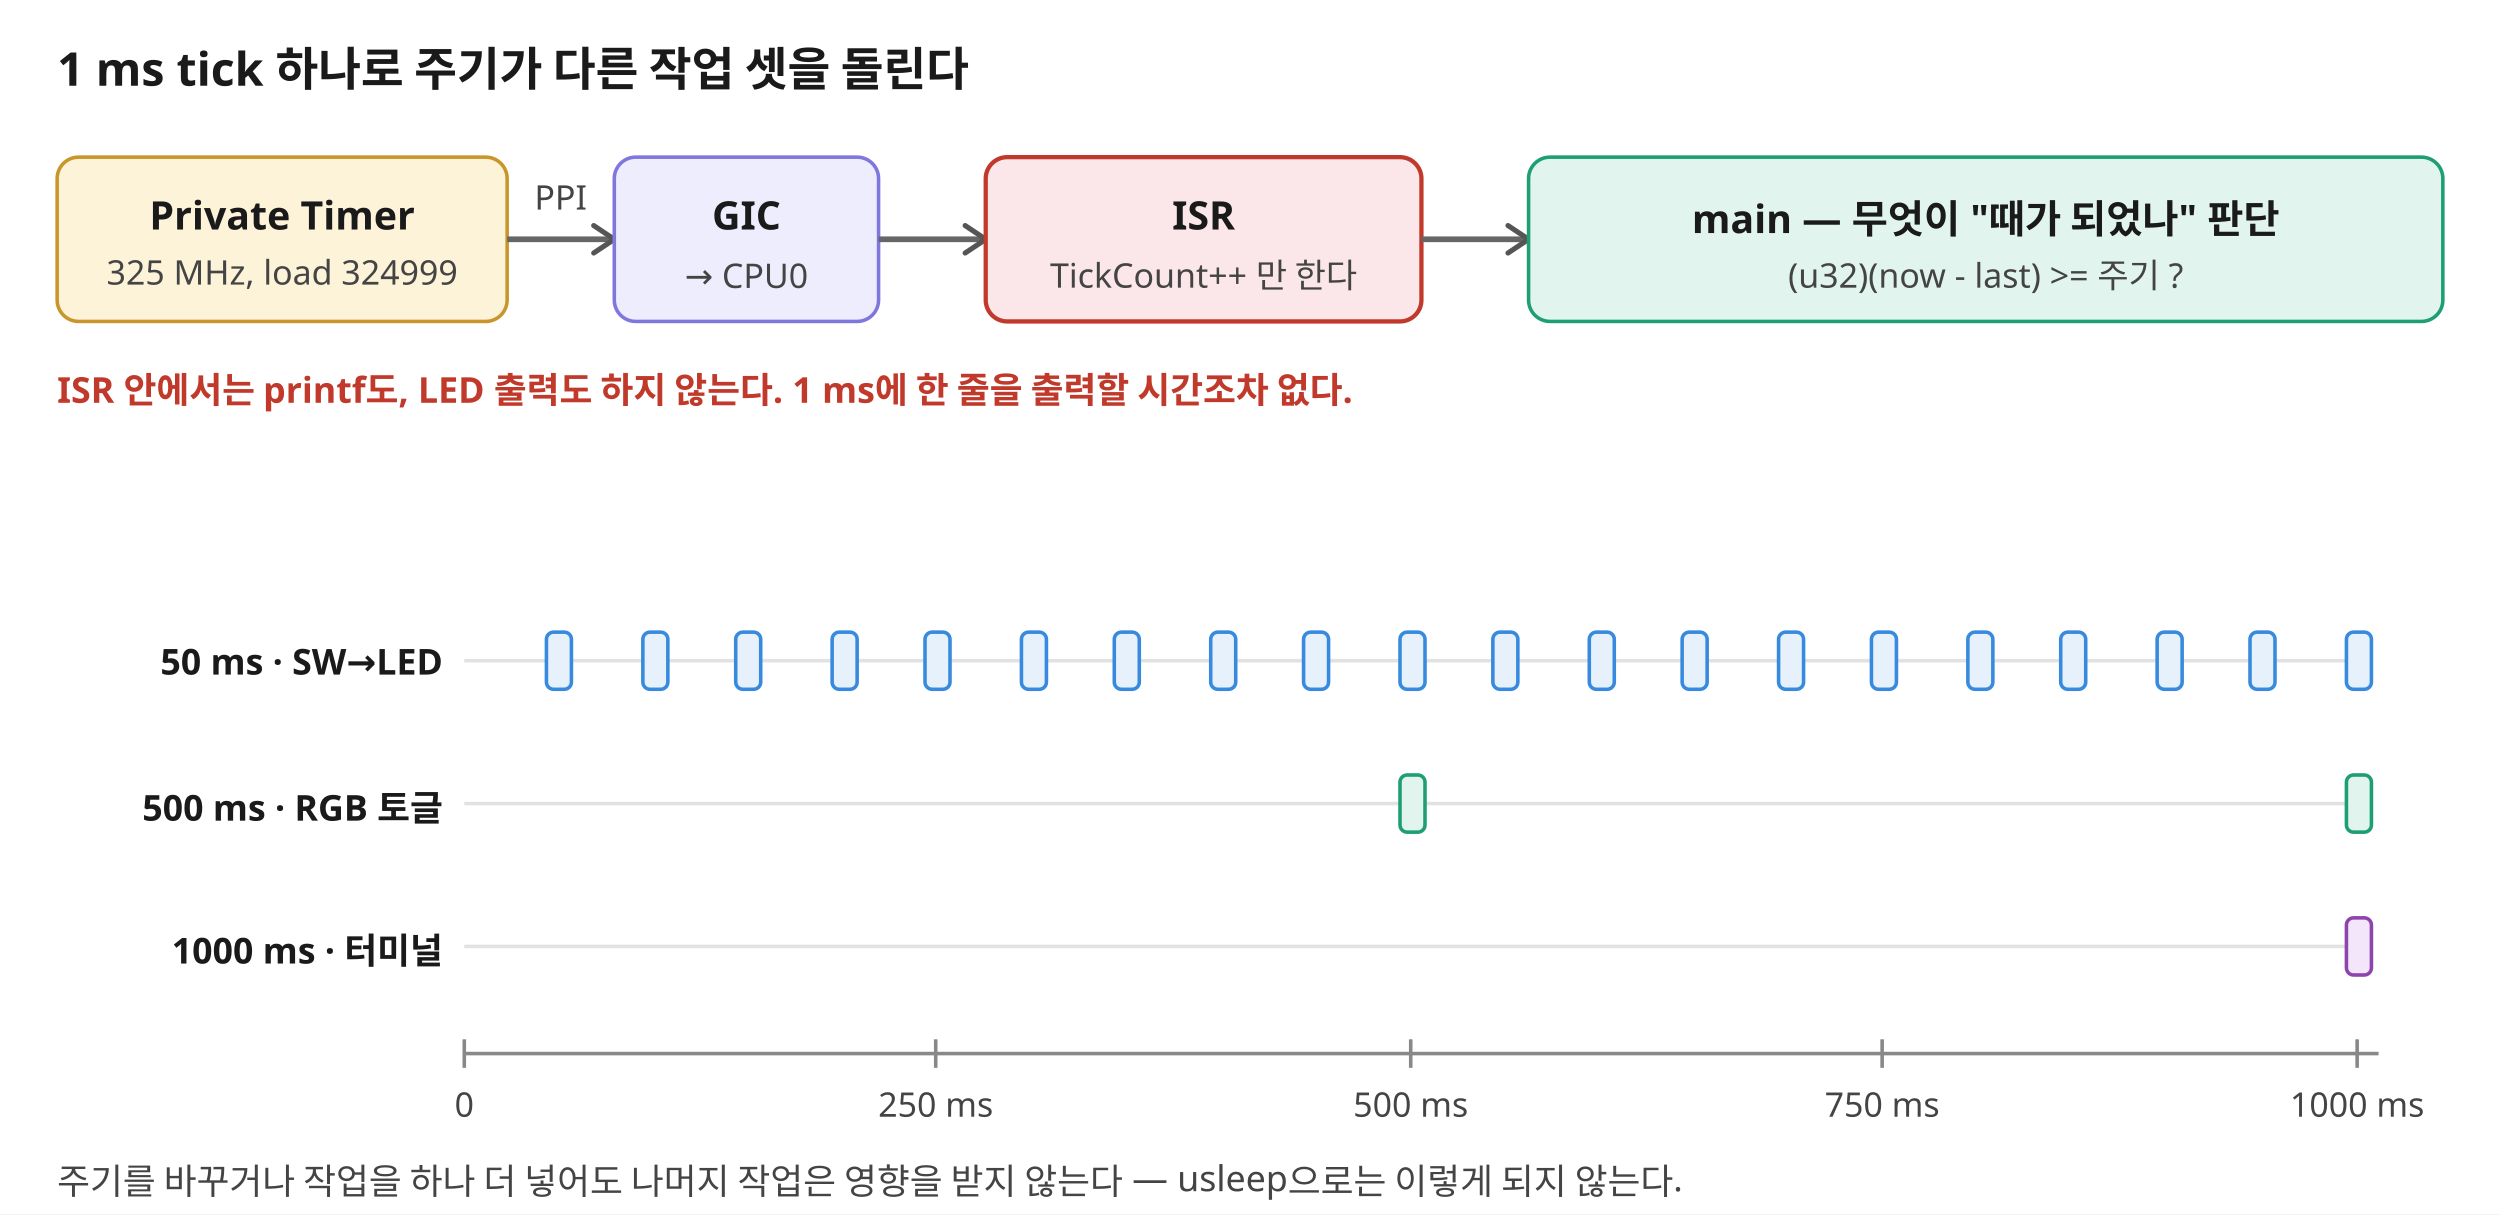
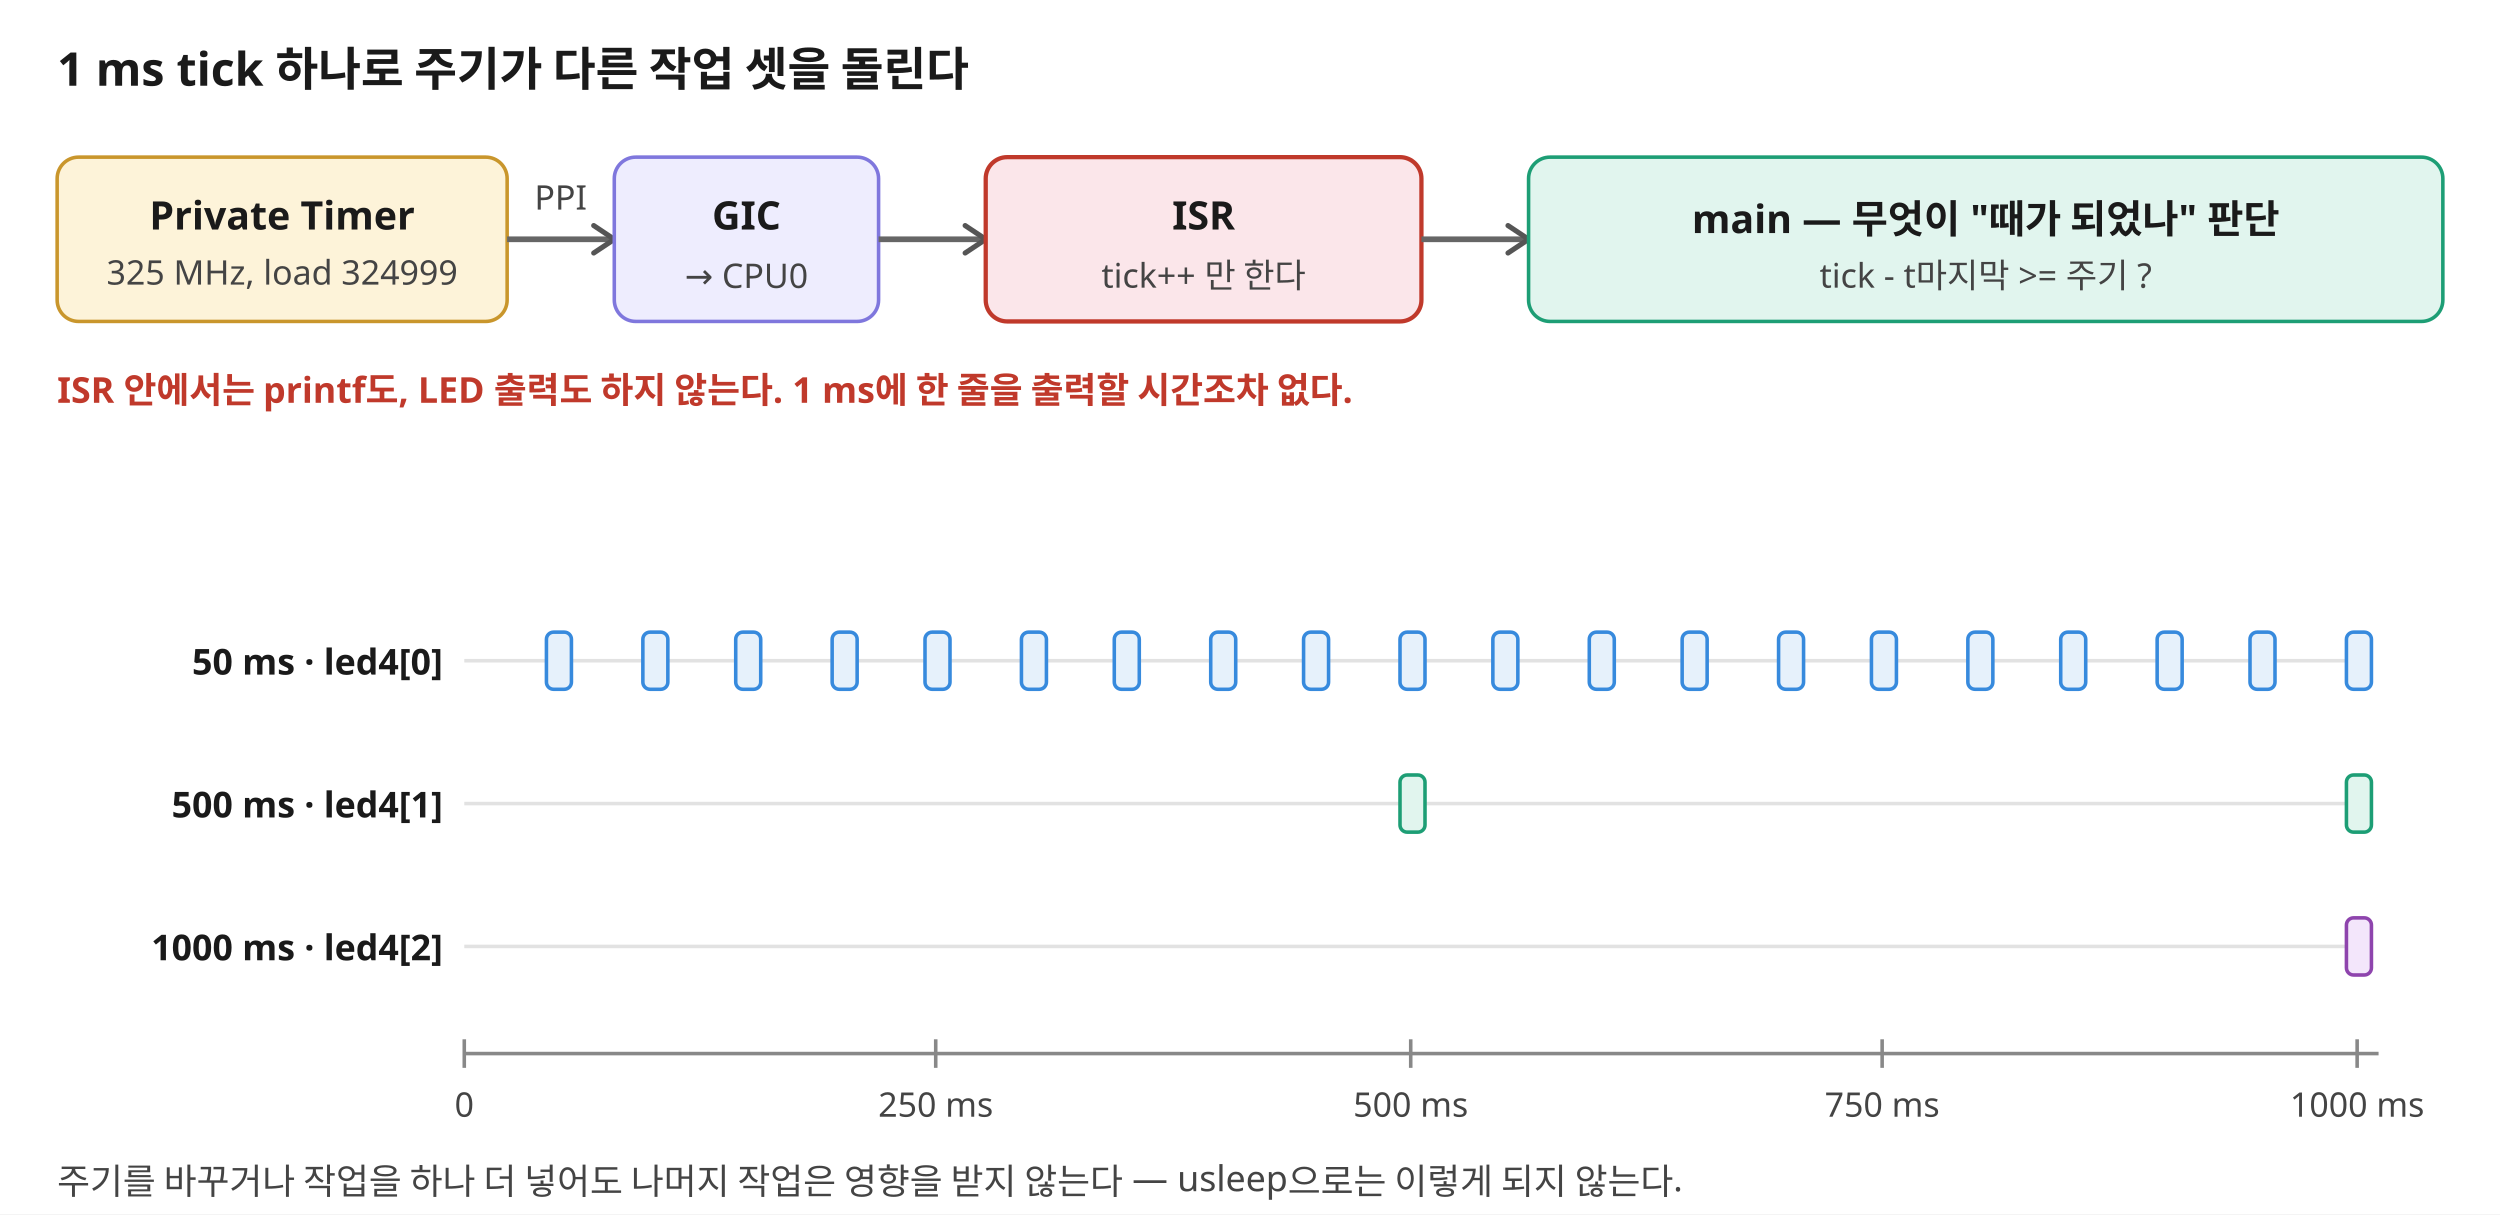
<svg xmlns="http://www.w3.org/2000/svg" width="700" height="340" viewBox="0 0 700 340">
  <defs>
    <marker id="arr" viewBox="0 0 10 10" refX="8" refY="5" markerWidth="6" markerHeight="6" orient="auto">
      <path d="M2 1L8 5L2 9" fill="none" stroke="#555" stroke-width="1.5" stroke-linecap="round" stroke-linejoin="round" />
    </marker>
    <style>
.bg  {fill:#ffffff;}
.tmr {fill:#fdf3d9;stroke:#c9962c;stroke-width:1;}
.gic {fill:#eeedfe;stroke:#7f77dd;stroke-width:1;}
.isr {fill:#fbe6ea;stroke:#c0392b;stroke-width:1.2;}
.job1{fill:#e6f1fb;stroke:#378add;stroke-width:1;}
.job2{fill:#e1f5ee;stroke:#1d9e75;stroke-width:1;}
.job3{fill:#f3e6fb;stroke:#8e44ad;stroke-width:1;}
.al  {stroke:#666;stroke-width:1.6;fill:none;marker-end:url(#arr);}
.ax  {stroke:#888;stroke-width:1;}
.gl  {stroke:#e2e2e2;stroke-width:1;}
.h   {font:700 13px sans-serif;fill:#1a1a1a;text-anchor:start;}
.t   {font:600 11px sans-serif;fill:#1a1a1a;text-anchor:middle;dominant-baseline:central;}
.s   {font:400 9.5px sans-serif;fill:#444;text-anchor:middle;dominant-baseline:central;}
.sl  {font:400 10px sans-serif;fill:#444;text-anchor:start;dominant-baseline:central;}
.lb  {font:600 10px sans-serif;fill:#1a1a1a;text-anchor:end;dominant-baseline:central;}
.r   {font:600 10px sans-serif;fill:#c0392b;text-anchor:start;dominant-baseline:central;}
</style>
  </defs>
  <rect class="bg" x="0" y="0" width="700" height="340" />
  <text class="h" x="16" y="24">1 ms tick 하나로 주기가 다른 작업 셋을 돌린다</text>
  <rect class="tmr" x="16" y="44" width="126" height="46" rx="6" />
  <text class="t" x="79" y="60">Private Timer</text>
  <text class="s" x="79" y="76">325 MHz, load 324999</text>
  <line class="al" x1="142" y1="67" x2="172" y2="67" />
  <text class="s" x="157" y="55">PPI</text>
  <rect class="gic" x="172" y="44" width="74" height="46" rx="6" />
  <text class="t" x="209" y="60">GIC</text>
  <text class="s" x="209" y="76">→ CPU0</text>
  <line class="al" x1="246" y1="67" x2="276" y2="67" />
  <rect class="isr" x="276" y="44" width="122" height="46" rx="6" />
  <text class="t" x="337" y="60">ISR</text>
-   <text class="s" x="337" y="76">TickCount++ 만 한다</text>
+   <text class="s" x="337" y="76">tick++ 만 한다</text>
  <line class="al" x1="398" y1="67" x2="428" y2="67" />
  <rect class="job2" x="428" y="44" width="256" height="46" rx="6" />
  <text class="t" x="556" y="60">main — 무엇이 "때가 되었나" 판단</text>
-   <text class="s" x="556" y="76">(u32)(now - last) &gt;= 주기 ?</text>
+   <text class="s" x="556" y="76">tick - t마지막 &gt;= 주기 ?</text>
  <text class="r" x="16" y="108">ISR 안에서는 printf도, LED 출력도 하지 않는다. 1 ms에 한 줄을 출력할 시간조차 없다.</text>
  <line class="gl" x1="130" y1="185" x2="660" y2="185" />
  <line class="gl" x1="130" y1="225" x2="660" y2="225" />
  <line class="gl" x1="130" y1="265" x2="660" y2="265" />
-   <text class="lb" x="124" y="185">50 ms · SW→LED</text>
-   <text class="lb" x="124" y="225">500 ms · RGB 토글</text>
-   <text class="lb" x="124" y="265">1000 ms · 터미널</text>
+   <text class="lb" x="124" y="185">50 ms · led4[0]</text>
+   <text class="lb" x="124" y="225">500 ms · led4[1]</text>
+   <text class="lb" x="124" y="265">1000 ms · led4[2]</text>
  <g class="job1">
    <rect x="153" y="177" width="7" height="16" rx="2" />
    <rect x="180" y="177" width="7" height="16" rx="2" />
    <rect x="206" y="177" width="7" height="16" rx="2" />
    <rect x="233" y="177" width="7" height="16" rx="2" />
    <rect x="259" y="177" width="7" height="16" rx="2" />
    <rect x="286" y="177" width="7" height="16" rx="2" />
    <rect x="312" y="177" width="7" height="16" rx="2" />
    <rect x="339" y="177" width="7" height="16" rx="2" />
    <rect x="365" y="177" width="7" height="16" rx="2" />
    <rect x="392" y="177" width="7" height="16" rx="2" />
    <rect x="418" y="177" width="7" height="16" rx="2" />
    <rect x="445" y="177" width="7" height="16" rx="2" />
    <rect x="471" y="177" width="7" height="16" rx="2" />
    <rect x="498" y="177" width="7" height="16" rx="2" />
    <rect x="524" y="177" width="7" height="16" rx="2" />
    <rect x="551" y="177" width="7" height="16" rx="2" />
    <rect x="577" y="177" width="7" height="16" rx="2" />
    <rect x="604" y="177" width="7" height="16" rx="2" />
    <rect x="630" y="177" width="7" height="16" rx="2" />
    <rect x="657" y="177" width="7" height="16" rx="2" />
  </g>
  <g class="job2">
    <rect x="392" y="217" width="7" height="16" rx="2" />
    <rect x="657" y="217" width="7" height="16" rx="2" />
  </g>
  <g class="job3">
    <rect x="657" y="257" width="7" height="16" rx="2" />
  </g>
  <line class="ax" x1="130" y1="295" x2="666" y2="295" />
  <line class="ax" x1="130" y1="291" x2="130" y2="299" />
  <line class="ax" x1="262" y1="291" x2="262" y2="299" />
  <line class="ax" x1="395" y1="291" x2="395" y2="299" />
  <line class="ax" x1="527" y1="291" x2="527" y2="299" />
  <line class="ax" x1="660" y1="291" x2="660" y2="299" />
  <text class="s" x="130" y="309">0</text>
  <text class="s" x="262" y="309">250 ms</text>
  <text class="s" x="395" y="309">500 ms</text>
  <text class="s" x="527" y="309">750 ms</text>
  <text class="s" x="660" y="309">1000 ms</text>
  <text class="sl" x="16" y="330">주기를 바꾸거나 작업을 하나 더 넣어도 나머지 작업은 영향을 받지 않는다 — usleep으로는 이렇게 되지 않는다.</text>
</svg>
